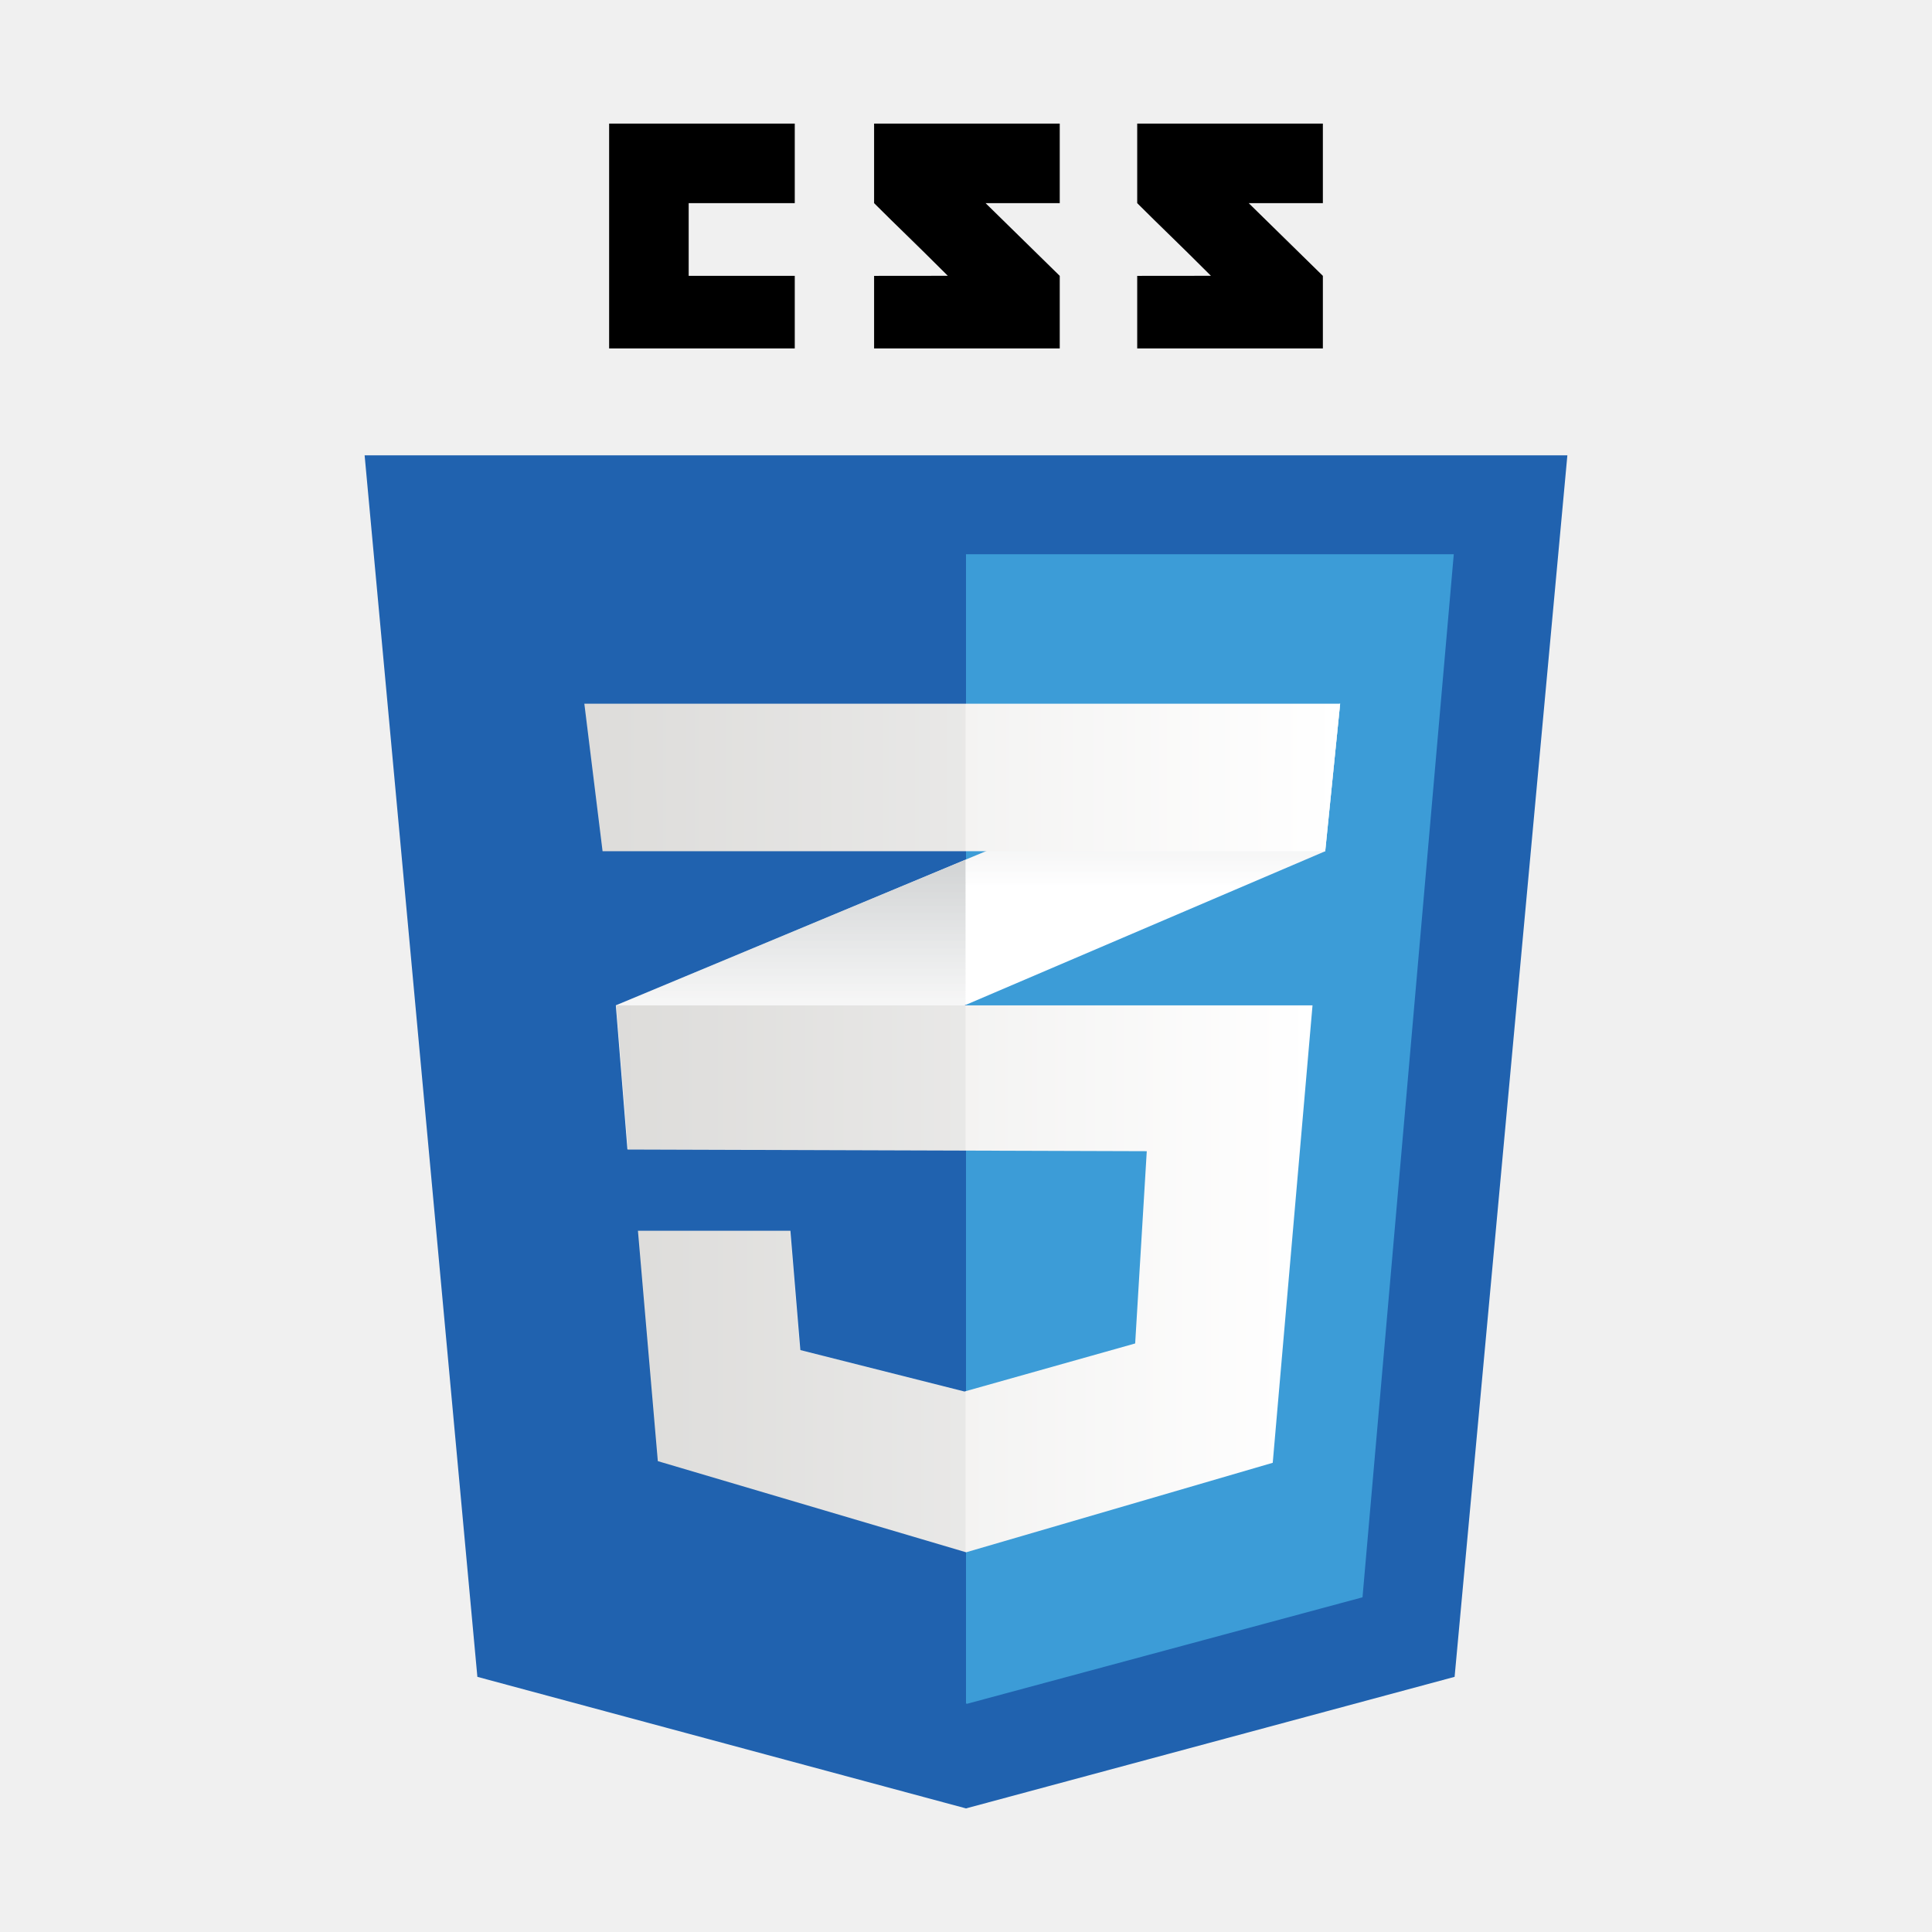
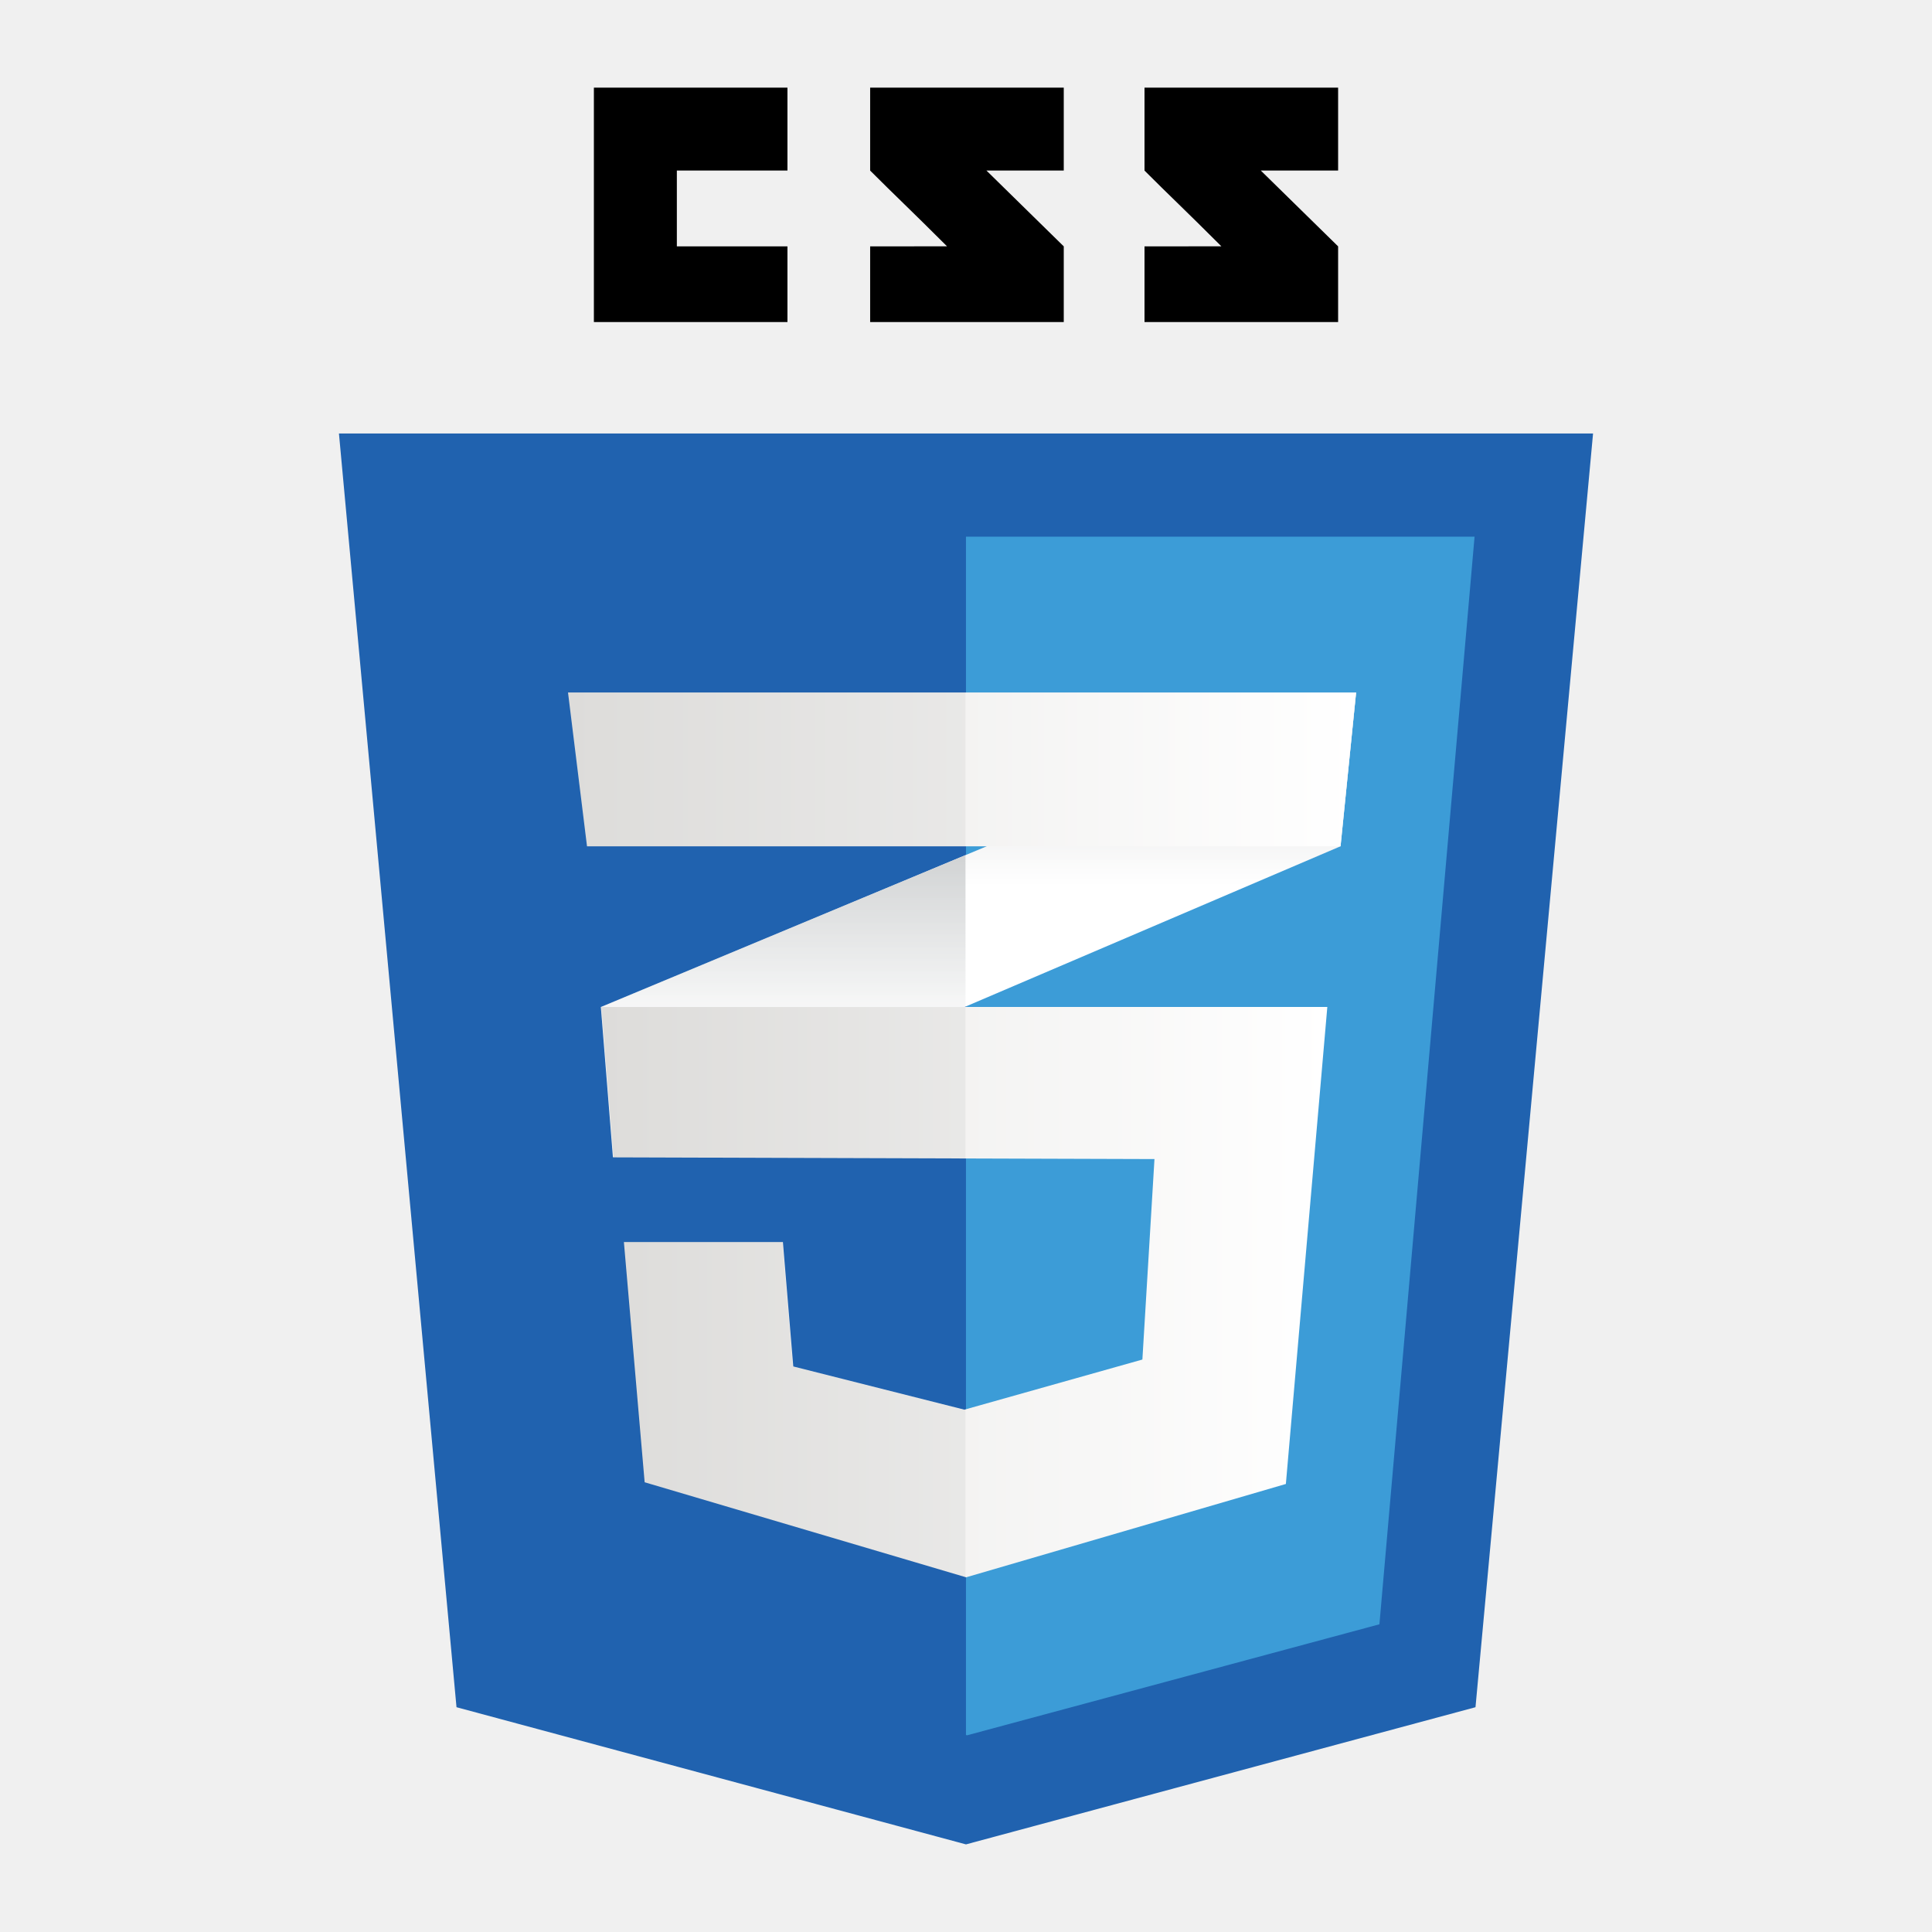
- <svg xmlns="http://www.w3.org/2000/svg" xmlns:xlink="http://www.w3.org/1999/xlink" height="2500" viewBox="0 0 538.584 538.583" width="2500">
-   <linearGradient id="a">
-     <stop offset=".387" stop-color="#d1d3d4" stop-opacity="0" />
-     <stop offset="1" stop-color="#d1d3d4" />
+ <svg xmlns="http://www.w3.org/2000/svg" version="1.1" id="Layer_1" x="0px" y="0px" viewBox="0 0 3742.1 3742.1" style="enable-background:new 0 0 3742.1 3742.1;" xml:space="preserve">
+   <style type="text/css">
+ 	.st0{fill:none;}
+ 	.st1{fill:#2062AF;}
+ 	.st2{fill:#3C9CD7;}
+ 	.st3{fill:#FFFFFF;}
+ 	.st4{fill:url(#SVGID_1_);}
+ 	.st5{fill:url(#SVGID_00000042734194253472763850000011200860589394053537_);}
+ 	.st6{fill:url(#SVGID_00000054236424993747657500000011734386307837915319_);}
+ 	.st7{opacity:5.000000e-02;enable-background:new    ;}
+ 	.st8{fill:url(#SVGID_00000013885376761875373080000004166042579081277336_);}
+ </style>
+   <path class="st0" d="M-80-80h3902v3902H-80V-80z" />
+   <path class="st1" d="M2857.9,3306.7L1871,3572.4l-986.8-265.7L656.5,839.6h2429.1L2857.9,3306.7z" />
+   <path class="st2" d="M1871,1039.5v2321l2.2,0.6l798.6-215l184.3-2106.6L1871,1039.5z" />
+   <path d="M1311,477.2V330.3h214.2V169.7h-374.9v454.1h374.9V477.2H1311z M1910.6,330.3h149.8V169.7h-375v160.7  c50.2,50.2,76.3,74.2,148.9,146.7c-42.4,0-148.9,0.2-148.9,0.1v146.6h375V477.2L1910.6,330.3z M2442,330.3h149.8V169.7h-375v160.7  c50.2,50.2,76.3,74.2,148.9,146.7c-42.4,0-148.9,0.2-148.9,0.1v146.6h375V477.2L2442,330.3z" />
+   <path class="st3" d="M1870.1,1656.3l-706.3,294.2l23.4,291.2l682.9-292l726.4-310.6l30.1-297.9L1870.1,1656.3z" />
+   <linearGradient id="SVGID_1_" gradientUnits="userSpaceOnUse" x1="515.032" y1="802.941" x2="515.032" y2="676.827" gradientTransform="matrix(4.6418 0 0 4.6418 -873.6948 -1485.365)">
+     <stop offset="0.387" style="stop-color:#D1D3D4;stop-opacity:0" />
+     <stop offset="1" style="stop-color:#D1D3D4" />
  </linearGradient>
-   <linearGradient id="c" gradientTransform="matrix(1 0 0 -1 1045.93 1658.759)" gradientUnits="userSpaceOnUse" x1="-825.508" x2="-825.508" xlink:href="#a" y1="1338.301" y2="1419.102" />
-   <linearGradient id="d" gradientTransform="matrix(1 0 0 -1 1045.93 1658.759)" gradientUnits="userSpaceOnUse" x1="-724.552" x2="-724.552" xlink:href="#a" y1="1378.602" y2="1462.591" />
-   <linearGradient id="b">
-     <stop offset="0" stop-color="#e8e7e5" />
-     <stop offset="1" stop-color="#fff" />
+   <path class="st4" d="M1163.8,1950.5l23.4,291.2l682.9-292v-293.4L1163.8,1950.5z" />
+   <linearGradient id="SVGID_00000098942399800851023330000016505653266185857934_" gradientUnits="userSpaceOnUse" x1="672.605" y1="740.039" x2="672.605" y2="608.949" gradientTransform="matrix(4.6418 0 0 4.6418 -873.6948 -1485.365)">
+     <stop offset="0.387" style="stop-color:#D1D3D4;stop-opacity:0" />
+     <stop offset="1" style="stop-color:#D1D3D4" />
  </linearGradient>
-   <linearGradient id="e" gradientTransform="matrix(1 0 0 -1 1045.93 1658.759)" gradientUnits="userSpaceOnUse" x1="-874.103" x2="-680.039" xlink:href="#b" y1="1302.263" y2="1302.263" />
-   <linearGradient id="f" gradientTransform="matrix(1 0 0 -1 1045.93 1658.759)" gradientUnits="userSpaceOnUse" x1="-883.032" x2="-672.341" xlink:href="#b" y1="1442.031" y2="1442.031" />
-   <path d="M0 0h538.584v538.583H0z" fill="none" />
-   <path d="M405.5 467.454L269.29 504.13l-136.212-36.676-31.432-340.525h335.29z" fill="#2062af" />
-   <path d="M269.289 154.511v320.367l.308.084 110.229-29.682 25.443-290.769z" fill="#3c9cd7" />
-   <path d="M191.985 76.899V56.631h29.571V34.453h-51.749v62.684h51.749V76.899zm82.766-20.268h20.674V34.453h-51.754v22.178c6.924 6.924 10.535 10.238 20.549 20.252-5.854 0-20.549.021-20.549.02v20.234h51.754V76.899zm73.352 0h20.673V34.453H317.02v22.178c6.924 6.924 10.537 10.238 20.551 20.252-5.852 0-20.551.021-20.551.02v20.234h51.757V76.899z" />
-   <path d="M269.168 239.656l-97.49 40.602 3.233 40.199 94.257-40.301 100.265-42.868 4.157-41.122z" fill="#fff" />
-   <path d="M171.677 280.258l3.233 40.199 94.257-40.301v-40.5z" fill="url(#c)" />
-   <path d="M373.59 196.167l-104.422 43.489v40.5l100.265-42.868z" fill="url(#d)" />
-   <path d="M171.827 280.258l3.234 40.199 144.625.461-3.235 53.598-47.59 13.398-45.748-11.551-2.772-33.268h-42.508l5.545 64.225 85.945 25.412 85.479-24.951 11.09-127.523z" fill="url(#e)" />
-   <path d="M269.168 280.258h-97.49l3.233 40.199 94.257.301zm0 107.528l-.462.129-45.742-11.551-2.772-33.268h-42.507l5.544 64.225 85.939 25.412z" opacity=".05" />
-   <path d="M162.898 196.167H373.59l-4.157 41.122H167.98z" fill="url(#f)" />
-   <path d="M269.168 196.167h-106.27l5.082 41.122h101.188z" opacity=".05" />
+   <path style="fill:url(#SVGID_00000098942399800851023330000016505653266185857934_);" d="M2626.7,1341.3l-756.5,315.1v293.4  l726.4-310.6L2626.7,1341.3z" />
+   <linearGradient id="SVGID_00000108292162780841237950000004241424325587669132_" gradientUnits="userSpaceOnUse" x1="439.185" y1="859.189" x2="742.081" y2="859.189" gradientTransform="matrix(4.6418 0 0 4.6418 -873.6948 -1485.365)">
+     <stop offset="0" style="stop-color:#E8E7E5" />
+     <stop offset="1" style="stop-color:#FFFFFF" />
+   </linearGradient>
+   <path style="fill:url(#SVGID_00000108292162780841237950000004241424325587669132_);" d="M1164.9,1950.5l23.4,291.2l1047.8,3.3  l-23.4,388.3l-344.8,97.1l-331.4-83.7l-20.1-241h-308l40.2,465.3l622.7,184.1l619.3-180.8l80.3-923.9H1164.9z" />
+   <path class="st7" d="M1870.1,1950.5h-706.3l23.4,291.2l682.9,2.2L1870.1,1950.5z M1870.1,2729.5l-3.3,0.9l-331.4-83.7l-20.1-241  h-308l40.2,465.3l622.6,184.1V2729.5z" />
+   <linearGradient id="SVGID_00000067940249582792101480000005859268279451488701_" gradientUnits="userSpaceOnUse" x1="425.248" y1="641.041" x2="754.096" y2="641.041" gradientTransform="matrix(4.6418 0 0 4.6418 -873.6948 -1485.365)">
+     <stop offset="0" style="stop-color:#E8E7E5" />
+     <stop offset="1" style="stop-color:#FFFFFF" />
+   </linearGradient>
+   <path style="fill:url(#SVGID_00000067940249582792101480000005859268279451488701_);" d="M1100.2,1341.3h1526.4l-30.1,297.9H1137  L1100.2,1341.3z" />
+   <path class="st7" d="M1870.1,1341.3h-769.9l36.8,297.9h733.1L1870.1,1341.3z" />
</svg>
